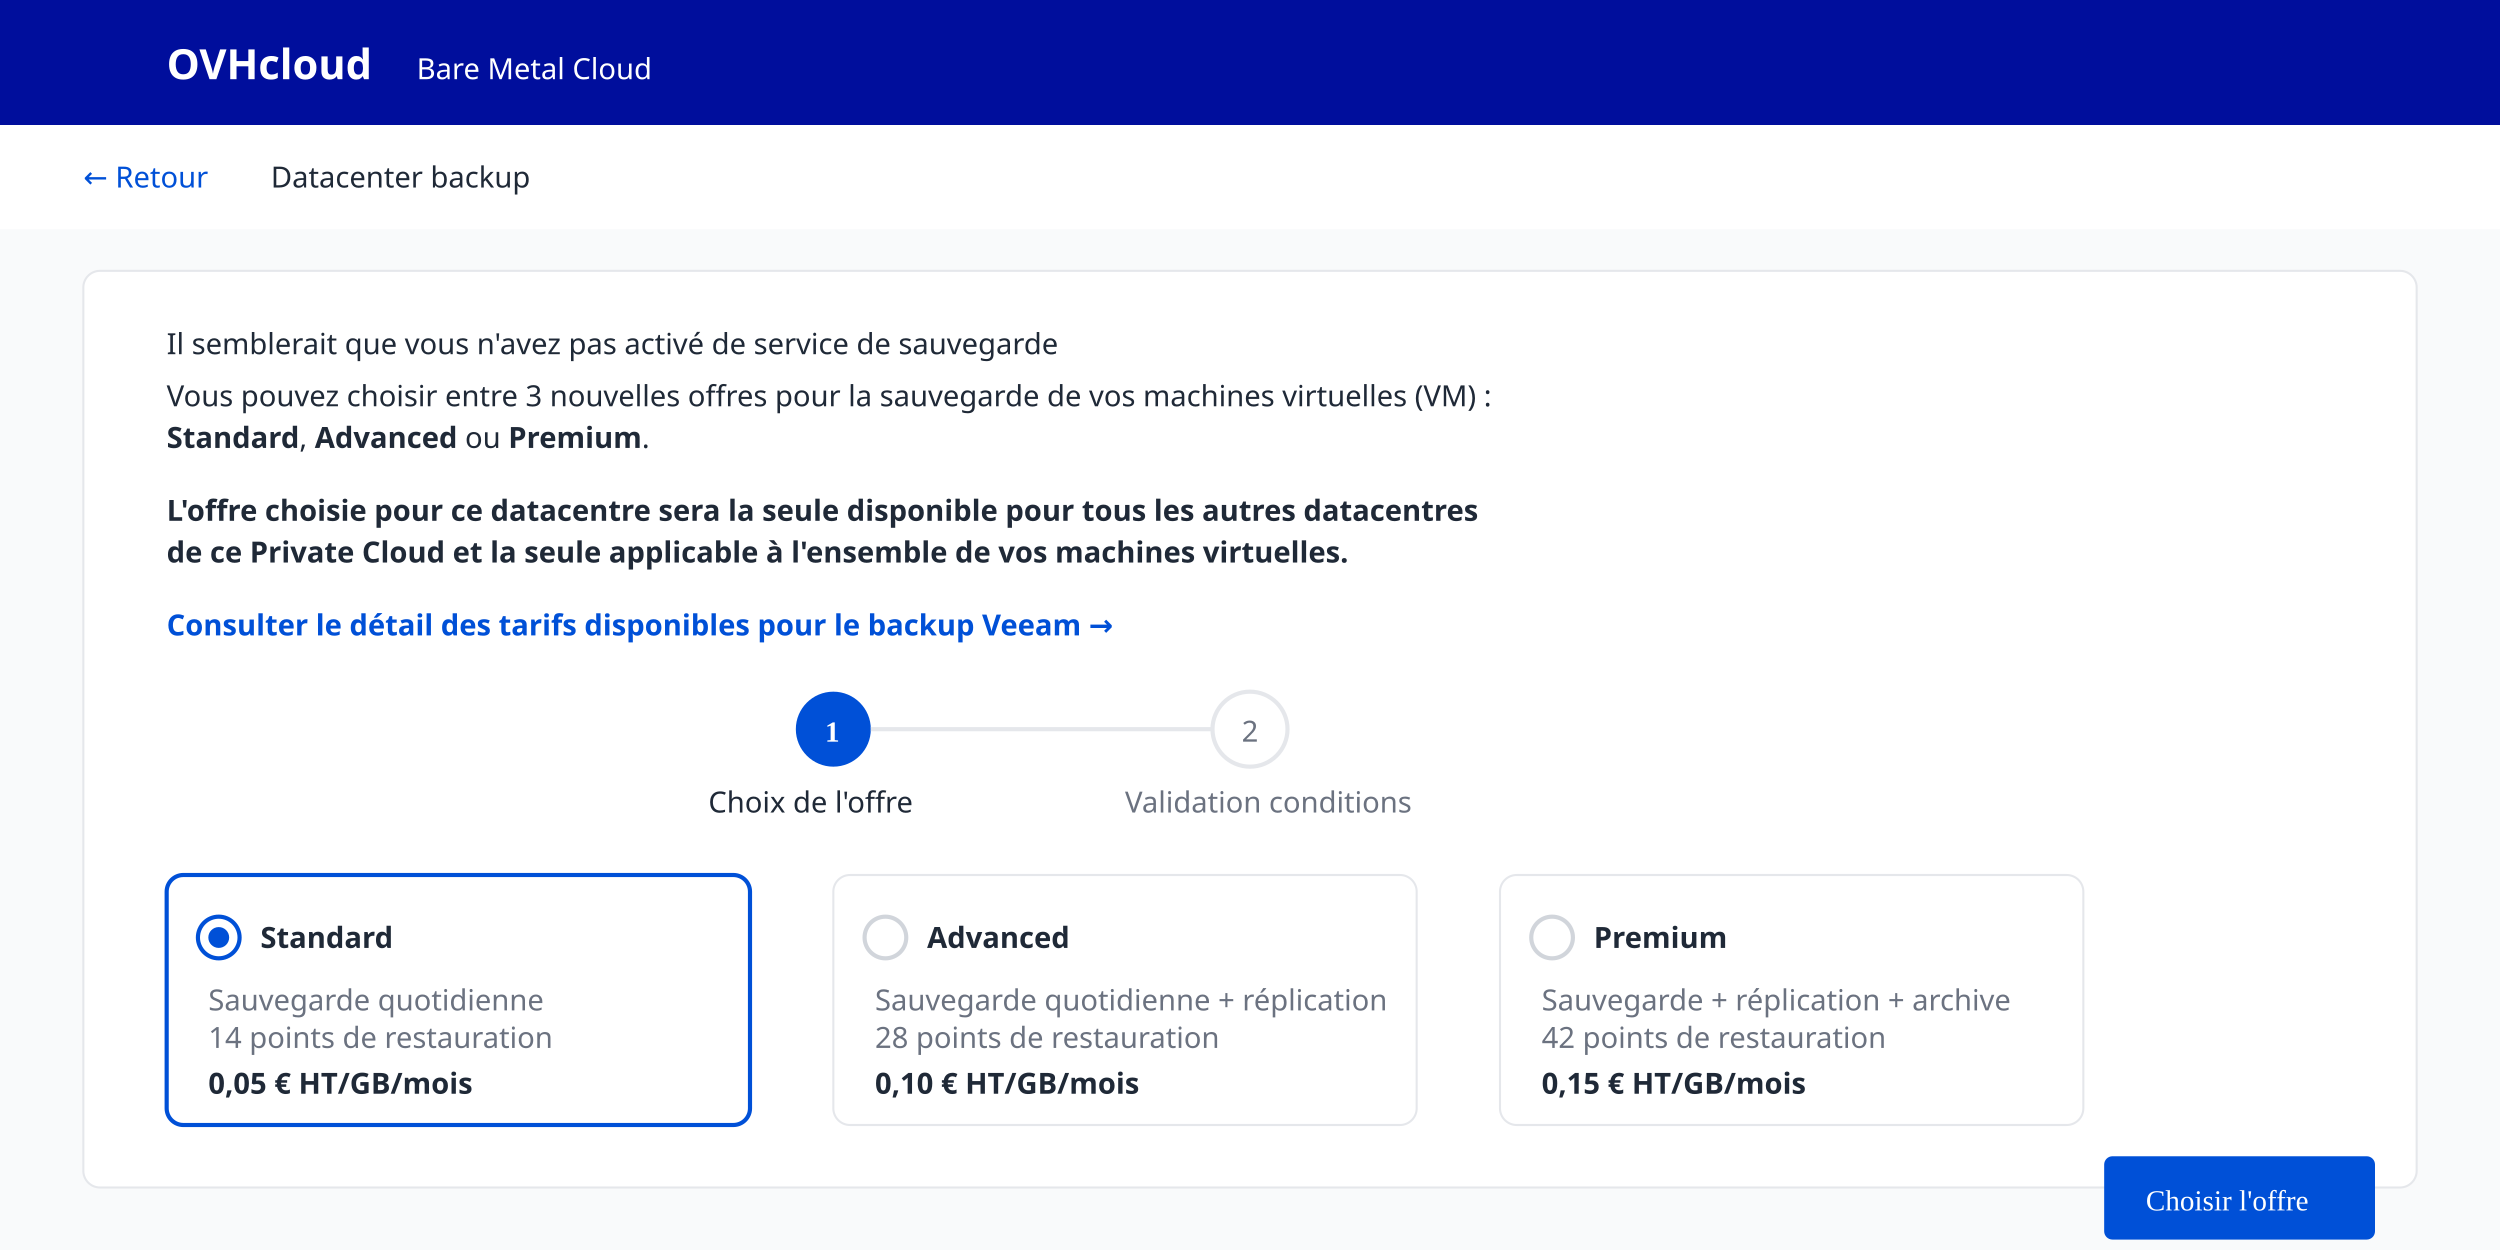
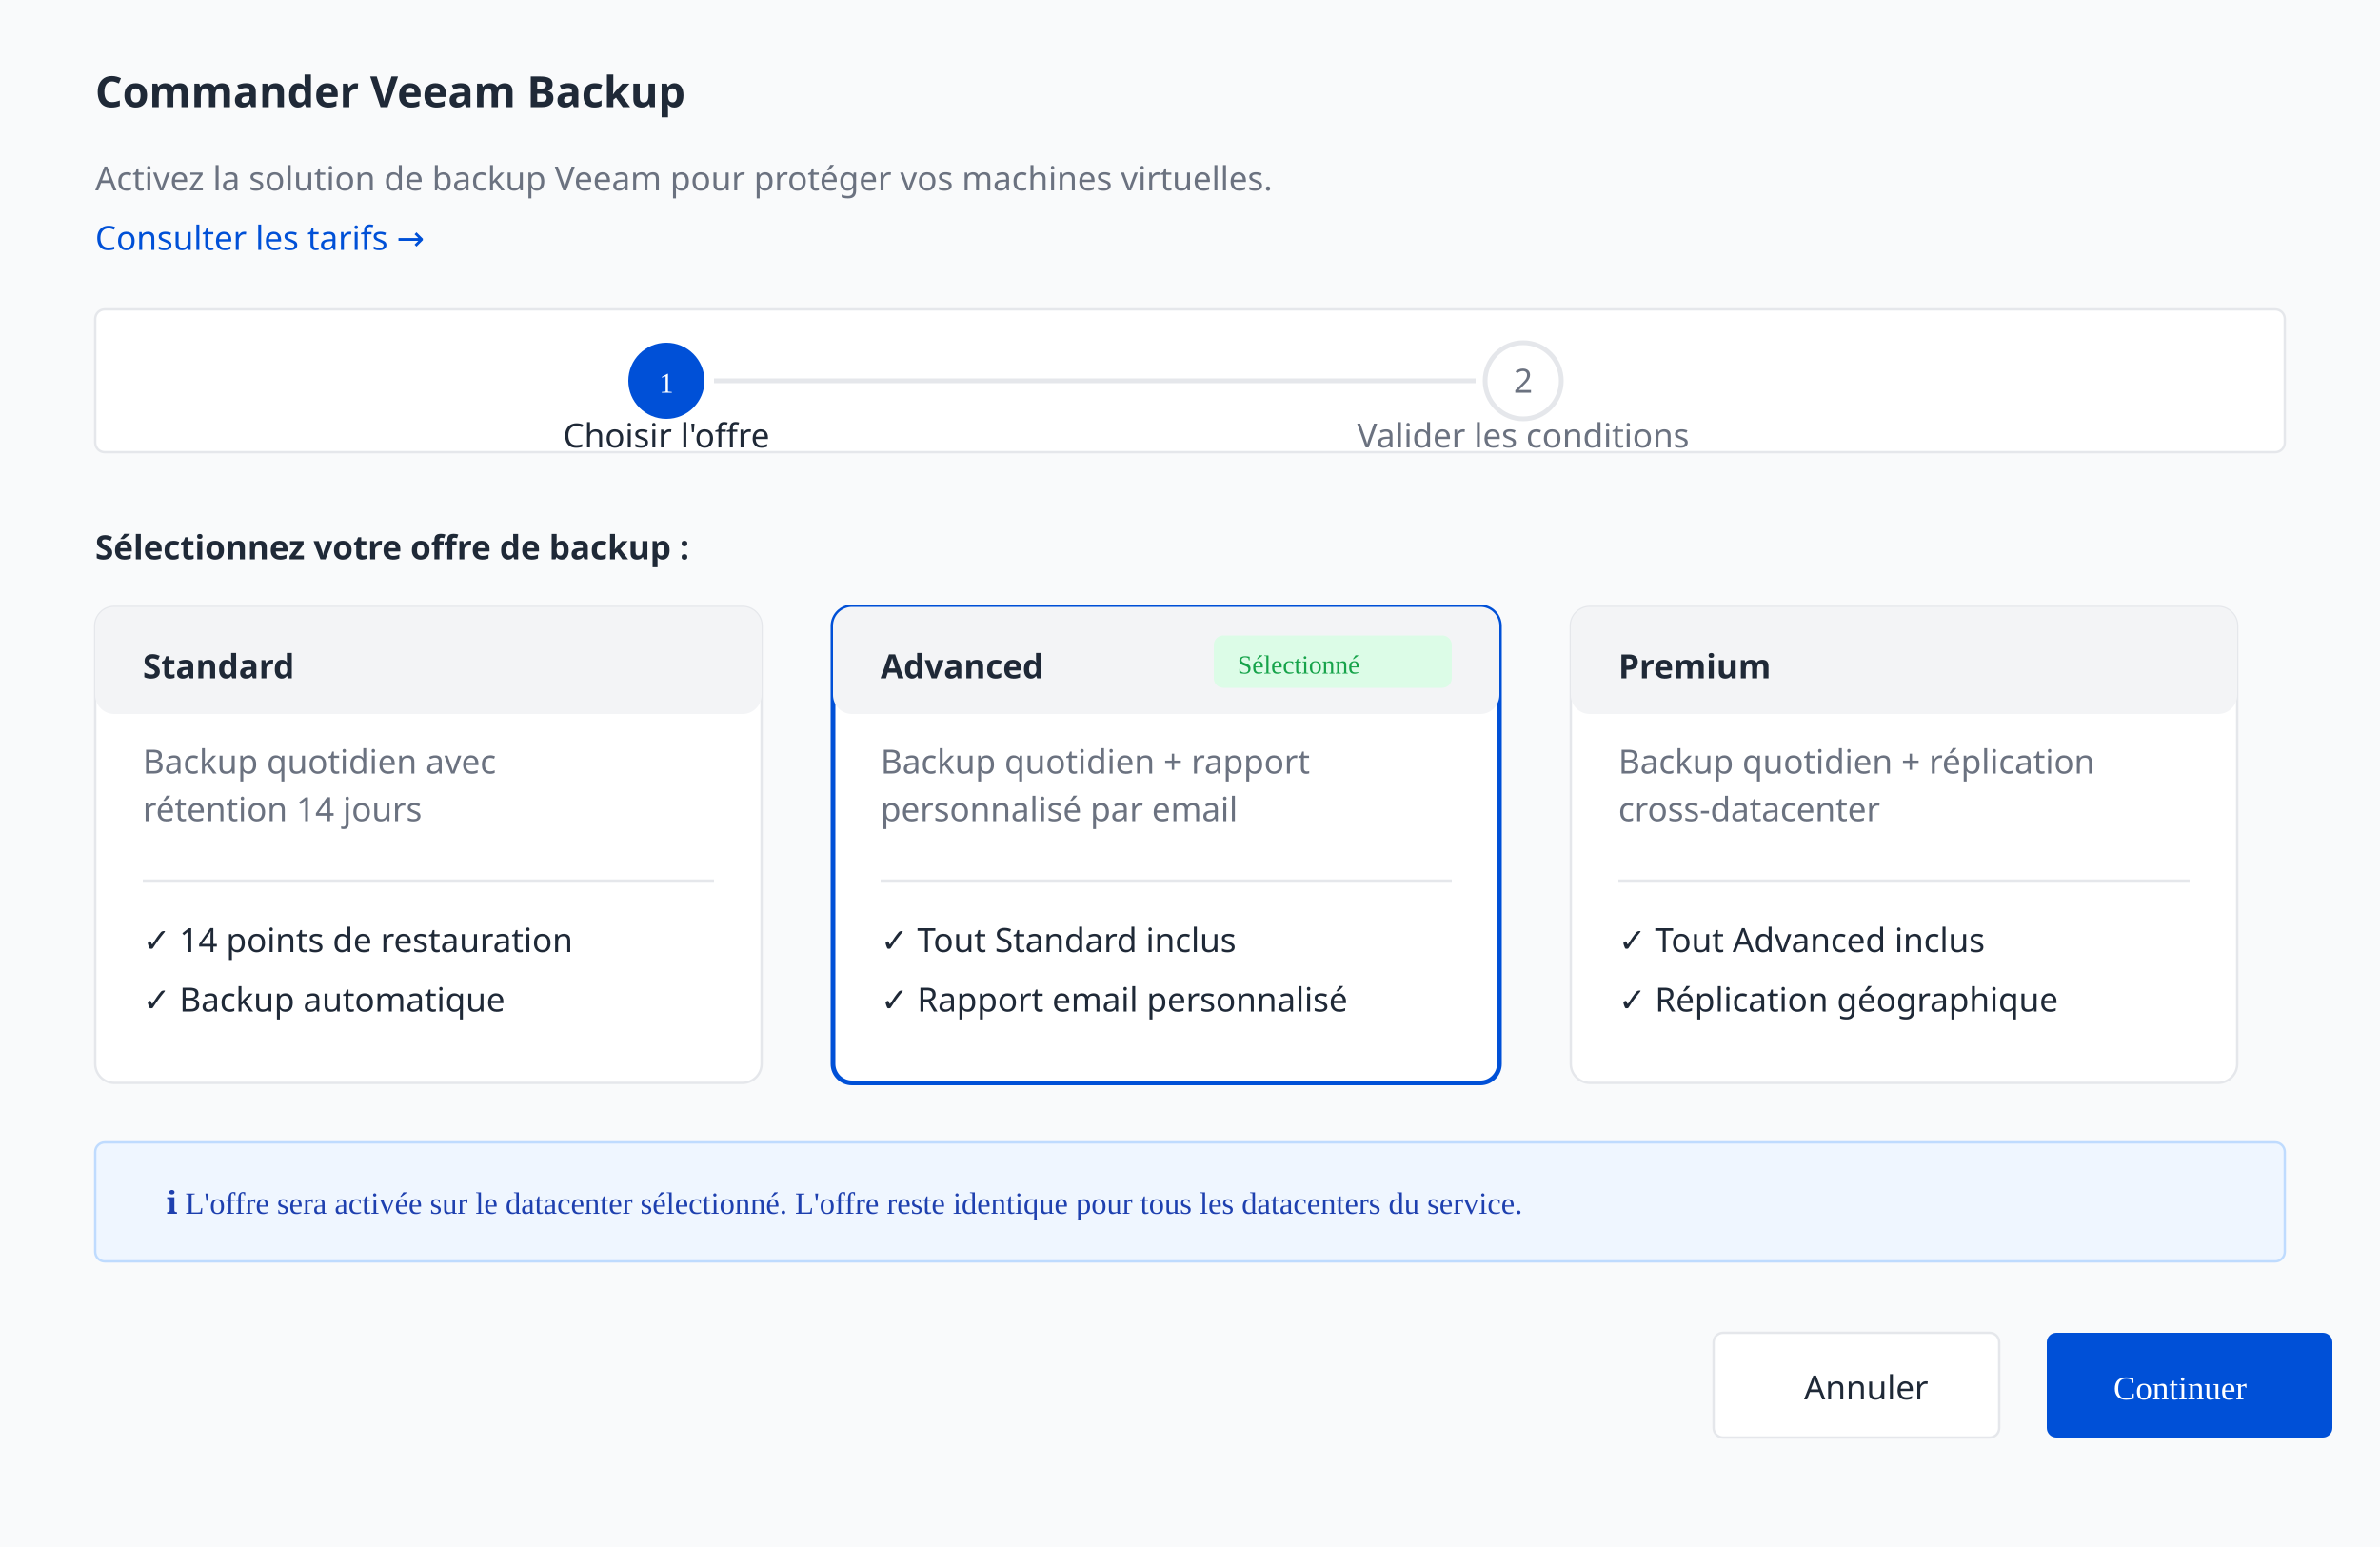
- <svg xmlns="http://www.w3.org/2000/svg" viewBox="0 0 1200 600" width="1200" height="600">
+ <svg xmlns="http://www.w3.org/2000/svg" viewBox="0 0 1000 650" width="1000" height="650">
  <defs>
    <style>
-       .bg-header { fill: #000E9C; }
      .bg-white { fill: #FFFFFF; }
      .bg-muted { fill: #F9FAFB; }
-       .bg-info { fill: #EFF6FF; }
-       .text-white { fill: #FFFFFF; font-family: 'Source Sans Pro', sans-serif; }
      .text-body { fill: #1F2937; font-family: 'Source Sans Pro', sans-serif; font-size: 14px; }
      .text-muted { fill: #6B7280; font-family: 'Source Sans Pro', sans-serif; font-size: 14px; }
-       .text-primary { fill: #0050D7; font-family: 'Source Sans Pro', sans-serif; font-size: 14px; }
-       .text-info { fill: #1E40AF; font-family: 'Source Sans Pro', sans-serif; font-size: 14px; }
-       .text-heading { fill: #1F2937; font-family: 'Source Sans Pro', sans-serif; font-size: 20px; font-weight: 600; }
+       .text-heading { fill: #1F2937; font-family: 'Source Sans Pro', sans-serif; font-size: 18px; font-weight: 600; }
+       .text-link { fill: #0050D7; font-family: 'Source Sans Pro', sans-serif; font-size: 14px; }
      .border { stroke: #E5E7EB; stroke-width: 1; fill: none; }
    </style>
  </defs>
-   <rect width="1200" height="600" class="bg-muted" />
-   <rect width="1200" height="60" class="bg-header" />
-   <text x="80" y="38" class="text-white" font-size="20" font-weight="bold">OVHcloud</text>
-   <text x="200" y="38" class="text-white" font-size="14">Bare Metal Cloud</text>
-   <rect x="0" y="60" width="1200" height="50" class="bg-white" />
-   <text x="40" y="90" class="text-primary" font-size="14">← Retour</text>
-   <text x="130" y="90" class="text-body">Datacenter backup</text>
-   <rect x="40" y="130" width="1120" height="440" rx="8" class="bg-white" />
-   <rect x="40" y="130" width="1120" height="440" rx="8" class="border" />
-   <text x="80" y="170" class="text-body">Il semblerait que vous n'avez pas activé de service de sauvegarde</text>
-   <text x="80" y="195" class="text-body">Vous pouvez choisir entre 3 nouvelles offres pour la sauvegarde de vos machines virtuelles (VM) :</text>
-   <text x="80" y="215" class="text-body">
-     <tspan font-weight="bold">Standard</tspan>, <tspan font-weight="bold">Advanced</tspan> ou <tspan font-weight="bold">Premium</tspan>.</text>
-   <text x="80" y="250" class="text-body" font-weight="600">L'offre choisie pour ce datacentre sera la seule disponible pour tous les autres datacentres</text>
-   <text x="80" y="270" class="text-body" font-weight="600">de ce Private Cloud et la seule applicable à l'ensemble de vos machines virtuelles.</text>
-   <text x="80" y="305" class="text-primary" font-weight="600">Consulter le détail des tarifs disponibles pour le backup Veeam →</text>
-   <g transform="translate(400, 350)">
-     <circle cx="0" cy="0" r="18" fill="#0050D7" />
-     <text x="-4" y="6" fill="#FFFFFF" font-size="14" font-weight="600">1</text>
-     <text x="-60" y="40" class="text-body" font-size="12">Choix de l'offre</text>
-     <line x1="18" y1="0" x2="182" y2="0" stroke="#E5E7EB" stroke-width="2" />
-     <circle cx="200" cy="0" r="18" fill="#FFFFFF" stroke="#E5E7EB" stroke-width="2" />
-     <text x="196" y="6" class="text-muted" font-size="14">2</text>
-     <text x="140" y="40" class="text-muted" font-size="12">Validation conditions</text>
-   </g>
-   <rect x="80" y="420" width="280" height="120" rx="8" class="bg-white" />
-   <rect x="80" y="420" width="280" height="120" rx="8" stroke="#0050D7" stroke-width="2" fill="none" />
-   <circle cx="105" cy="450" r="10" fill="none" stroke="#0050D7" stroke-width="2" />
-   <circle cx="105" cy="450" r="5" fill="#0050D7" />
-   <text x="125" y="455" class="text-body" font-weight="600">Standard</text>
-   <text x="100" y="485" class="text-muted" font-size="13">Sauvegarde quotidienne</text>
-   <text x="100" y="503" class="text-muted" font-size="13">14 points de restauration</text>
-   <text x="100" y="525" class="text-body" font-weight="600">0,05 € HT/GB/mois</text>
-   <rect x="400" y="420" width="280" height="120" rx="8" class="bg-white" />
-   <rect x="400" y="420" width="280" height="120" rx="8" class="border" />
-   <circle cx="425" cy="450" r="10" fill="none" stroke="#D1D5DB" stroke-width="2" />
-   <text x="445" y="455" class="text-body" font-weight="600">Advanced</text>
-   <text x="420" y="485" class="text-muted" font-size="13">Sauvegarde quotidienne + réplication</text>
-   <text x="420" y="503" class="text-muted" font-size="13">28 points de restauration</text>
-   <text x="420" y="525" class="text-body" font-weight="600">0,10 € HT/GB/mois</text>
-   <rect x="720" y="420" width="280" height="120" rx="8" class="bg-white" />
-   <rect x="720" y="420" width="280" height="120" rx="8" class="border" />
-   <circle cx="745" cy="450" r="10" fill="none" stroke="#D1D5DB" stroke-width="2" />
-   <text x="765" y="455" class="text-body" font-weight="600">Premium</text>
-   <text x="740" y="485" class="text-muted" font-size="13">Sauvegarde + réplication + archive</text>
-   <text x="740" y="503" class="text-muted" font-size="13">42 points de restauration</text>
-   <text x="740" y="525" class="text-body" font-weight="600">0,15 € HT/GB/mois</text>
-   <rect x="1010" y="555" width="130" height="40" rx="4" fill="#0050D7" />
-   <text x="1030" y="581" fill="#FFFFFF" font-size="14">Choisir l'offre</text>
+   <rect width="1000" height="650" class="bg-muted" />
+   <text x="40" y="45" class="text-heading">Commander Veeam Backup</text>
+   <text x="40" y="80" class="text-muted" font-size="13">Activez la solution de backup Veeam pour protéger vos machines virtuelles.</text>
+   <text x="40" y="105" class="text-link" font-size="13">Consulter les tarifs →</text>
+   <rect x="40" y="130" width="920" height="60" rx="4" class="bg-white" />
+   <rect x="40" y="130" width="920" height="60" rx="4" class="border" />
+   <circle cx="280" cy="160" r="16" fill="#0050D7" />
+   <text x="280" y="165" fill="#FFFFFF" font-size="12" text-anchor="middle">1</text>
+   <text x="280" y="188" class="text-body" font-size="12" text-anchor="middle" font-weight="500">Choisir l'offre</text>
+   <line x1="300" y1="160" x2="620" y2="160" stroke="#E5E7EB" stroke-width="2" />
+   <circle cx="640" cy="160" r="16" fill="#FFFFFF" stroke="#E5E7EB" stroke-width="2" />
+   <text x="640" y="165" class="text-muted" font-size="12" text-anchor="middle">2</text>
+   <text x="640" y="188" class="text-muted" font-size="12" text-anchor="middle">Valider les conditions</text>
+   <text x="40" y="235" class="text-body" font-weight="600">Sélectionnez votre offre de backup :</text>
+   <rect x="40" y="255" width="280" height="200" rx="8" fill="#FFFFFF" stroke="#E5E7EB" stroke-width="1" />
+   <rect x="40" y="255" width="280" height="45" rx="8" fill="#F3F4F6" />
+   <text x="60" y="285" class="text-body" font-weight="600">Standard</text>
+   <text x="60" y="325" class="text-muted" font-size="13">Backup quotidien avec</text>
+   <text x="60" y="345" class="text-muted" font-size="13">rétention 14 jours</text>
+   <line x1="60" y1="370" x2="300" y2="370" stroke="#E5E7EB" stroke-width="1" />
+   <text x="60" y="400" class="text-body" font-size="13">✓ 14 points de restauration</text>
+   <text x="60" y="425" class="text-body" font-size="13">✓ Backup automatique</text>
+   <rect x="350" y="255" width="280" height="200" rx="8" fill="#FFFFFF" stroke="#0050D7" stroke-width="2" />
+   <rect x="350" y="255" width="280" height="45" rx="8" fill="#F3F4F6" />
+   <text x="370" y="285" class="text-body" font-weight="600">Advanced</text>
+   <rect x="510" y="267" width="100" height="22" rx="4" fill="#DCFCE7" />
+   <text x="520" y="283" fill="#16A34A" font-size="11">Sélectionné</text>
+   <text x="370" y="325" class="text-muted" font-size="13">Backup quotidien + rapport</text>
+   <text x="370" y="345" class="text-muted" font-size="13">personnalisé par email</text>
+   <line x1="370" y1="370" x2="610" y2="370" stroke="#E5E7EB" stroke-width="1" />
+   <text x="370" y="400" class="text-body" font-size="13">✓ Tout Standard inclus</text>
+   <text x="370" y="425" class="text-body" font-size="13">✓ Rapport email personnalisé</text>
+   <rect x="660" y="255" width="280" height="200" rx="8" fill="#FFFFFF" stroke="#E5E7EB" stroke-width="1" />
+   <rect x="660" y="255" width="280" height="45" rx="8" fill="#F3F4F6" />
+   <text x="680" y="285" class="text-body" font-weight="600">Premium</text>
+   <text x="680" y="325" class="text-muted" font-size="13">Backup quotidien + réplication</text>
+   <text x="680" y="345" class="text-muted" font-size="13">cross-datacenter</text>
+   <line x1="680" y1="370" x2="920" y2="370" stroke="#E5E7EB" stroke-width="1" />
+   <text x="680" y="400" class="text-body" font-size="13">✓ Tout Advanced inclus</text>
+   <text x="680" y="425" class="text-body" font-size="13">✓ Réplication géographique</text>
+   <rect x="40" y="480" width="920" height="50" rx="4" fill="#EFF6FF" stroke="#BFDBFE" stroke-width="1" />
+   <text x="70" y="510" fill="#1E40AF" font-size="13">ℹ L'offre sera activée sur le datacenter sélectionné. L'offre reste identique pour tous les datacenters du service.</text>
+   <rect x="720" y="560" width="120" height="44" rx="4" fill="#FFFFFF" stroke="#E5E7EB" stroke-width="1" />
+   <text x="758" y="588" class="text-body">Annuler</text>
+   <rect x="860" y="560" width="120" height="44" rx="4" fill="#0050D7" />
+   <text x="888" y="588" fill="#FFFFFF" font-size="14">Continuer</text>
</svg>
